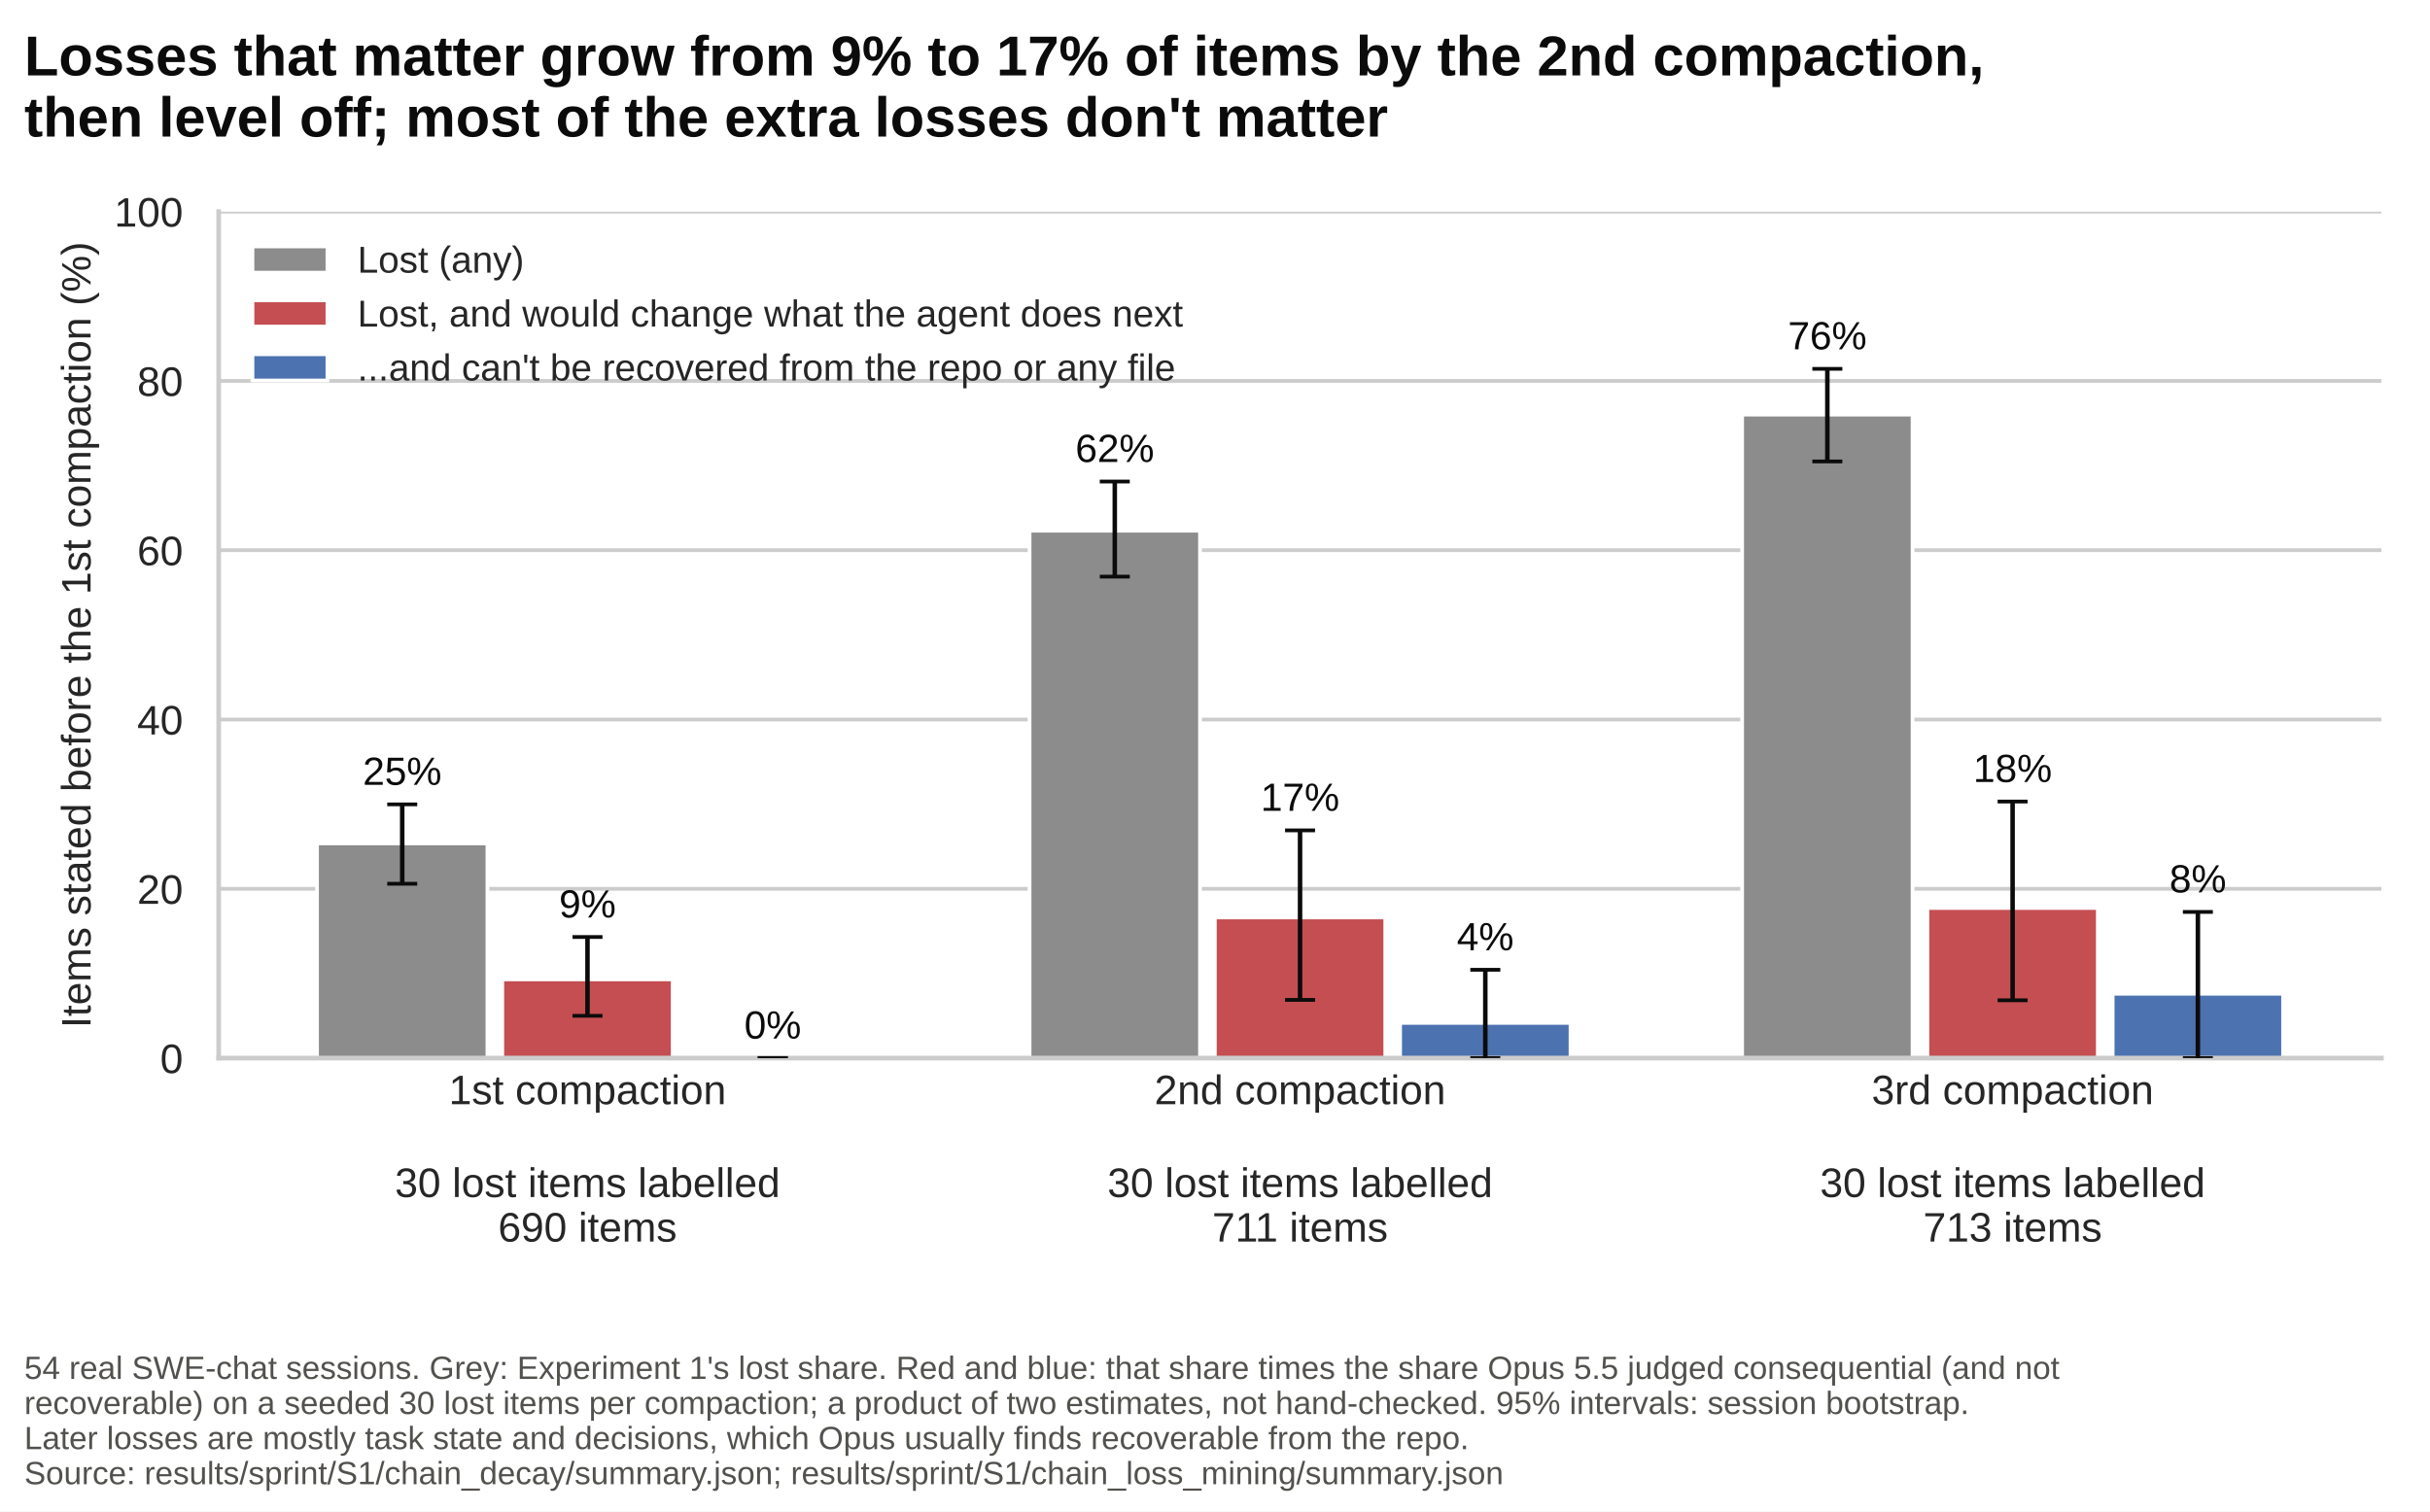
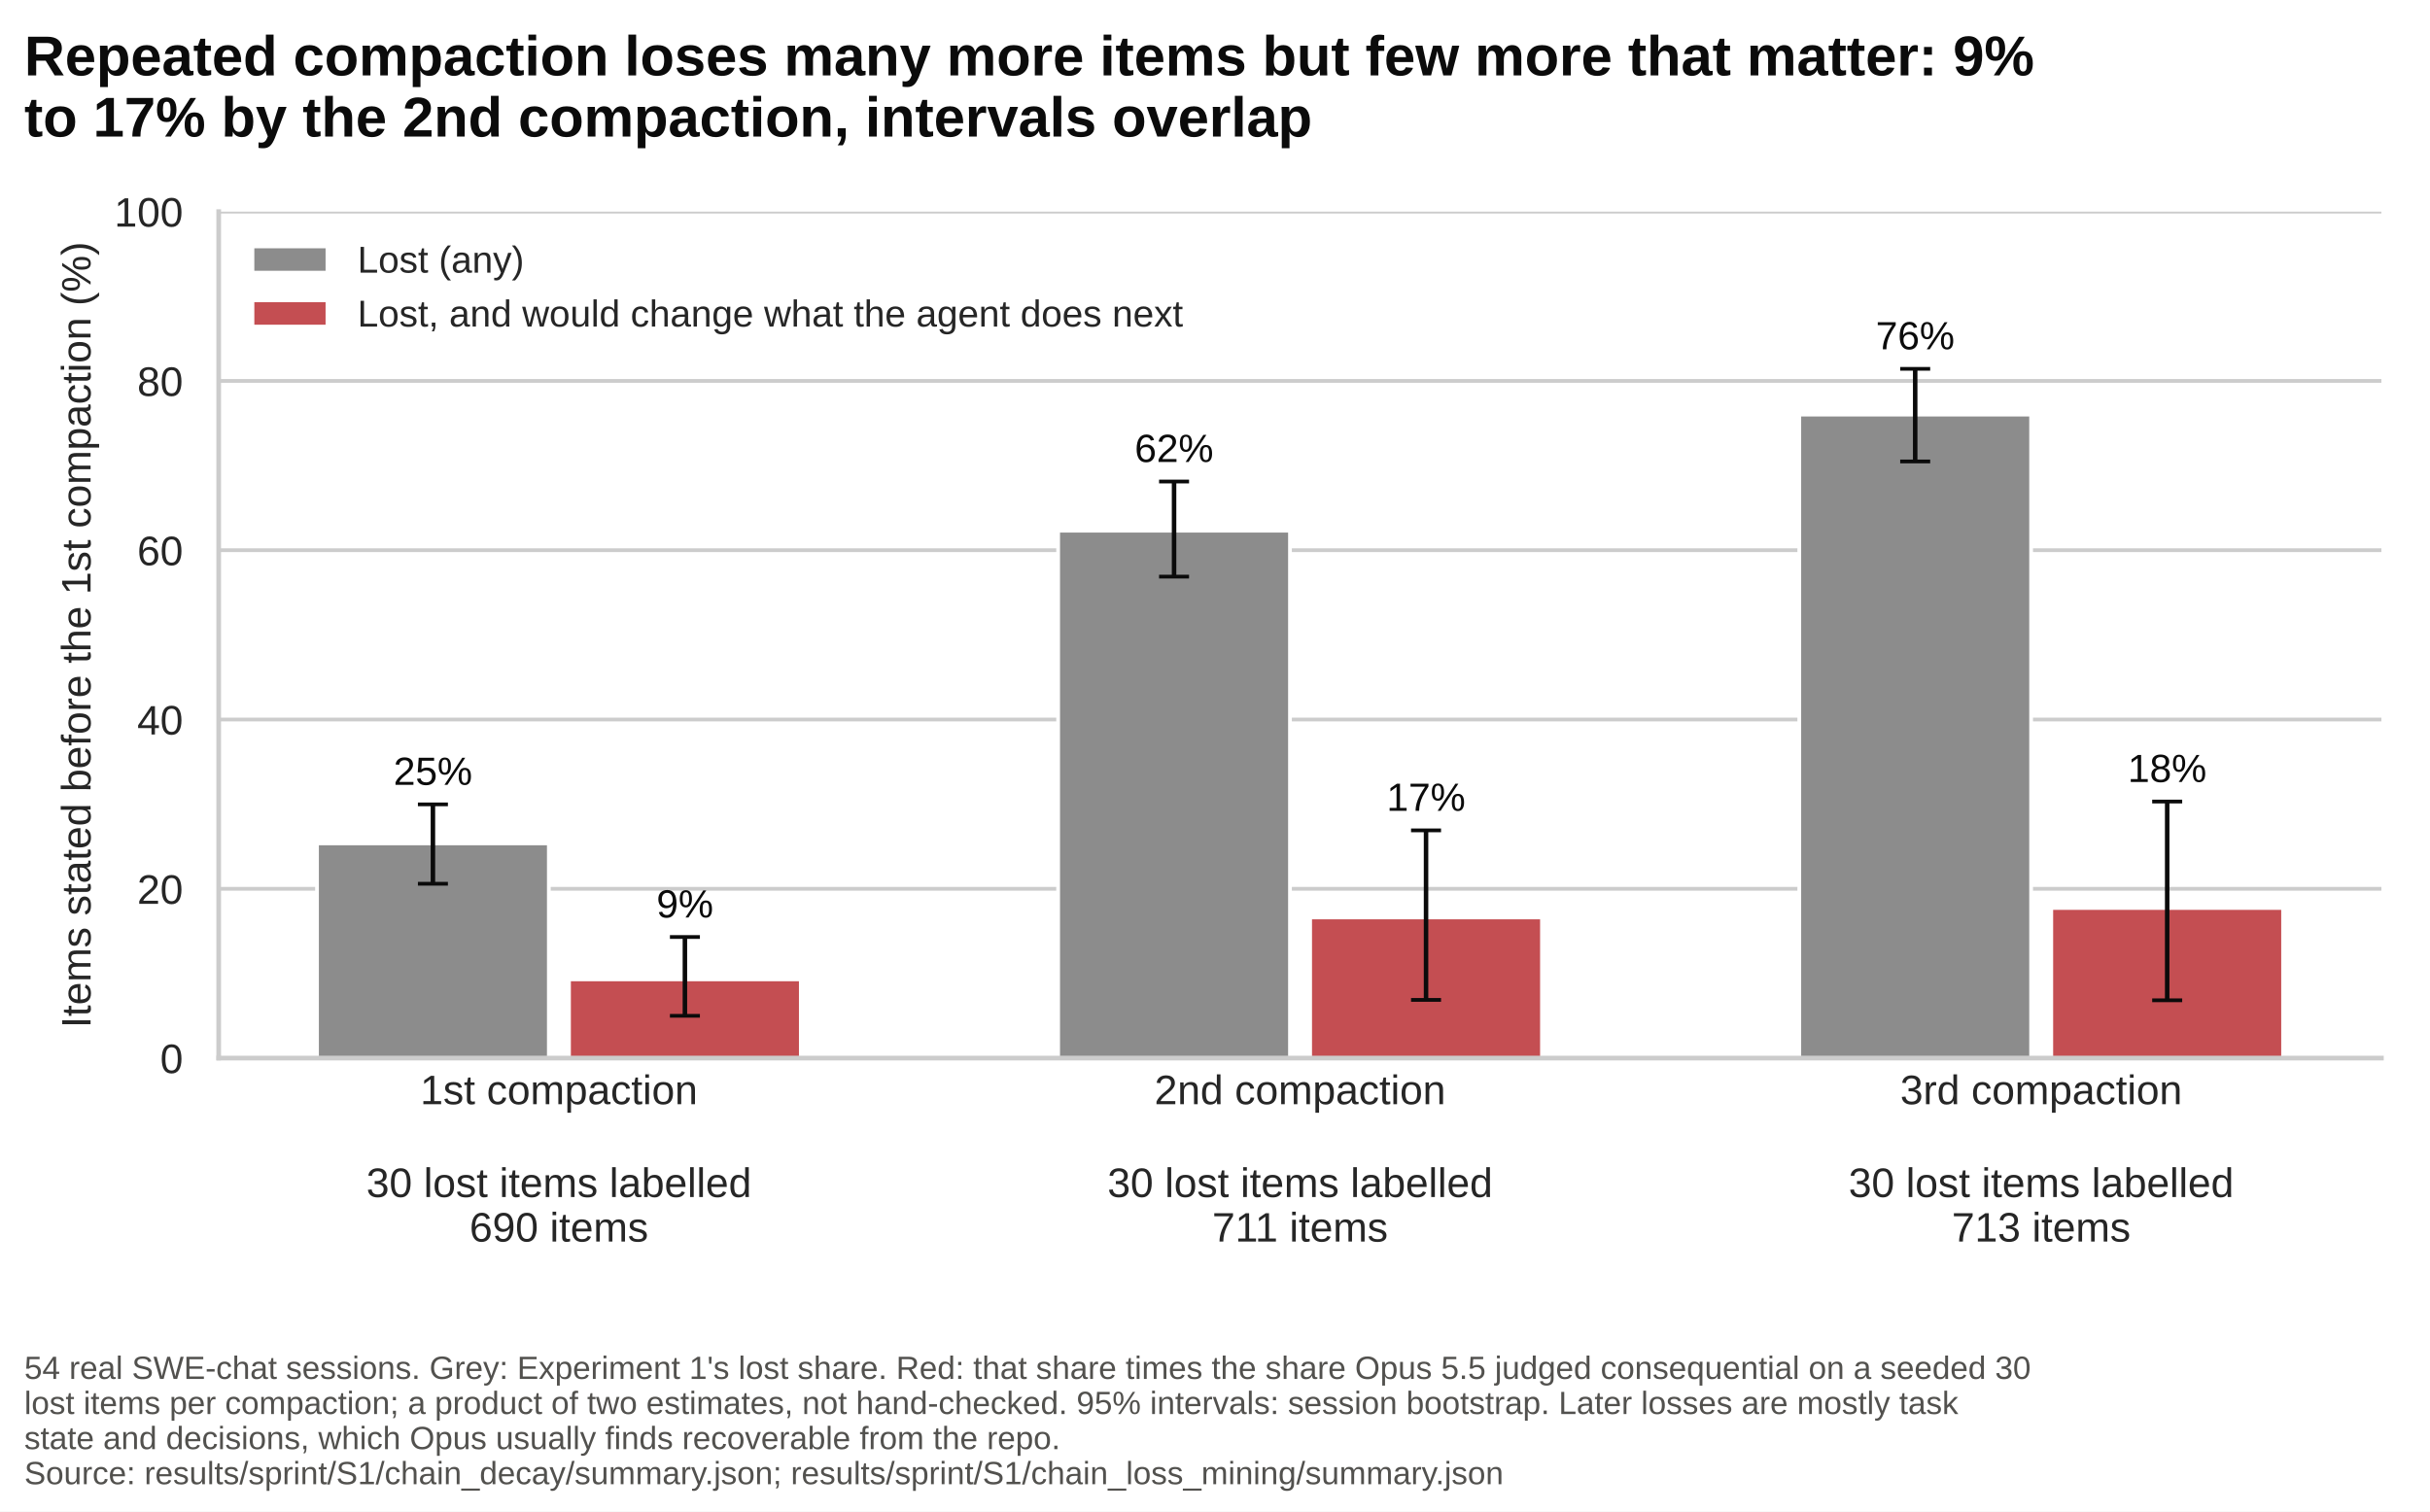
<svg xmlns="http://www.w3.org/2000/svg" xmlns:xlink="http://www.w3.org/1999/xlink" width="648pt" height="403.2pt" viewBox="0 0 648 403.2" version="1.1">
  <defs>
    <style type="text/css">*{stroke-linejoin: round; stroke-linecap: butt}</style>
  </defs>
  <g id="figure_1">
    <g id="patch_1">
      <path d="M 0 403.2  L 648 403.2  L 648 0  L 0 0  z " style="fill: #ffffff" />
    </g>
    <g id="axes_1">
      <g id="patch_2">
        <path d="M 58.32 282.24  L 635.04 282.24  L 635.04 56.448  L 58.32 56.448  z " style="fill: #ffffff" />
      </g>
      <g id="matplotlib.axis_1">
        <g id="xtick_1">
          <g id="text_1">
-             <text style="font-size: 11px; font-family: 'Arial', 'DejaVu Sans', 'Liberation Sans', 'Bitstream Vera Sans', sans-serif; fill: #262626" transform="translate(119.6761 294.5359)">1st compaction</text>
-             <text style="font-size: 11px; font-family: 'Arial', 'DejaVu Sans', 'Liberation Sans', 'Bitstream Vera Sans', sans-serif; fill: #262626" transform="translate(156.6644 303.5476)" />
-             <text style="font-size: 11px; font-family: 'Arial', 'DejaVu Sans', 'Liberation Sans', 'Bitstream Vera Sans', sans-serif; fill: #262626" transform="translate(105.3065 319.3028)">30 lost items labelled</text>
-             <text style="font-size: 11px; font-family: 'Arial', 'DejaVu Sans', 'Liberation Sans', 'Bitstream Vera Sans', sans-serif; fill: #262626" transform="translate(132.8211 331.1771)">690 items</text>
+             <text style="font-size: 11px; font-family: 'Arial', 'DejaVu Sans', 'Liberation Sans', 'Bitstream Vera Sans', sans-serif; fill: #262626" transform="translate(112.0548 294.5359)">1st compaction</text>
+             <text style="font-size: 11px; font-family: 'Arial', 'DejaVu Sans', 'Liberation Sans', 'Bitstream Vera Sans', sans-serif; fill: #262626" transform="translate(149.0432 303.5476)" />
+             <text style="font-size: 11px; font-family: 'Arial', 'DejaVu Sans', 'Liberation Sans', 'Bitstream Vera Sans', sans-serif; fill: #262626" transform="translate(97.68523 319.3028)">30 lost items labelled</text>
+             <text style="font-size: 11px; font-family: 'Arial', 'DejaVu Sans', 'Liberation Sans', 'Bitstream Vera Sans', sans-serif; fill: #262626" transform="translate(125.1998 331.1771)">690 items</text>
          </g>
        </g>
        <g id="xtick_2">
          <g id="text_2">
            <text style="font-size: 11px; font-family: 'Arial', 'DejaVu Sans', 'Liberation Sans', 'Bitstream Vera Sans', sans-serif; fill: #262626" transform="translate(307.8526 294.5359)">2nd compaction</text>
            <text style="font-size: 11px; font-family: 'Arial', 'DejaVu Sans', 'Liberation Sans', 'Bitstream Vera Sans', sans-serif; fill: #262626" transform="translate(346.68 303.5476)" />
            <text style="font-size: 11px; font-family: 'Arial', 'DejaVu Sans', 'Liberation Sans', 'Bitstream Vera Sans', sans-serif; fill: #262626" transform="translate(295.322 319.3028)">30 lost items labelled</text>
            <text style="font-size: 11px; font-family: 'Arial', 'DejaVu Sans', 'Liberation Sans', 'Bitstream Vera Sans', sans-serif; fill: #262626" transform="translate(323.2448 331.1797)">711 items</text>
          </g>
        </g>
        <g id="xtick_3">
          <g id="text_3">
-             <text style="font-size: 11px; font-family: 'Arial', 'DejaVu Sans', 'Liberation Sans', 'Bitstream Vera Sans', sans-serif; fill: #262626" transform="translate(499.0953 294.5359)">3rd compaction</text>
-             <text style="font-size: 11px; font-family: 'Arial', 'DejaVu Sans', 'Liberation Sans', 'Bitstream Vera Sans', sans-serif; fill: #262626" transform="translate(536.6956 303.5476)" />
-             <text style="font-size: 11px; font-family: 'Arial', 'DejaVu Sans', 'Liberation Sans', 'Bitstream Vera Sans', sans-serif; fill: #262626" transform="translate(485.3376 319.3028)">30 lost items labelled</text>
-             <text style="font-size: 11px; font-family: 'Arial', 'DejaVu Sans', 'Liberation Sans', 'Bitstream Vera Sans', sans-serif; fill: #262626" transform="translate(512.8522 331.1746)">713 items</text>
+             <text style="font-size: 11px; font-family: 'Arial', 'DejaVu Sans', 'Liberation Sans', 'Bitstream Vera Sans', sans-serif; fill: #262626" transform="translate(506.7166 294.5359)">3rd compaction</text>
+             <text style="font-size: 11px; font-family: 'Arial', 'DejaVu Sans', 'Liberation Sans', 'Bitstream Vera Sans', sans-serif; fill: #262626" transform="translate(544.3168 303.5476)" />
+             <text style="font-size: 11px; font-family: 'Arial', 'DejaVu Sans', 'Liberation Sans', 'Bitstream Vera Sans', sans-serif; fill: #262626" transform="translate(492.9588 319.3028)">30 lost items labelled</text>
+             <text style="font-size: 11px; font-family: 'Arial', 'DejaVu Sans', 'Liberation Sans', 'Bitstream Vera Sans', sans-serif; fill: #262626" transform="translate(520.4734 331.1746)">713 items</text>
          </g>
        </g>
      </g>
      <g id="matplotlib.axis_2">
        <g id="ytick_1">
          <g id="line2d_1">
-             <path d="M 58.32 282.24  L 635.04 282.24  " clip-path="url(#pb8e84685e5)" style="fill: none; stroke: #cccccc; stroke-linecap: round" />
+             <path d="M 58.32 282.24  L 635.04 282.24  " clip-path="url(#p26c7d1702d)" style="fill: none; stroke: #cccccc; stroke-linecap: round" />
          </g>
          <g id="text_4">
            <text style="font-size: 11px; font-family: 'Arial', 'DejaVu Sans', 'Liberation Sans', 'Bitstream Vera Sans', sans-serif; text-anchor: end; fill: #262626" x="48.82" y="286.244" transform="rotate(-0 48.82 286.2441)">0</text>
          </g>
        </g>
        <g id="ytick_2">
          <g id="line2d_2">
-             <path d="M 58.32 237.082  L 635.04 237.082  " clip-path="url(#pb8e84685e5)" style="fill: none; stroke: #cccccc; stroke-linecap: round" />
+             <path d="M 58.32 237.082  L 635.04 237.082  " clip-path="url(#p26c7d1702d)" style="fill: none; stroke: #cccccc; stroke-linecap: round" />
          </g>
          <g id="text_5">
            <text style="font-size: 11px; font-family: 'Arial', 'DejaVu Sans', 'Liberation Sans', 'Bitstream Vera Sans', sans-serif; text-anchor: end; fill: #262626" x="48.82" y="241.086" transform="rotate(-0 48.82 241.0857)">20</text>
          </g>
        </g>
        <g id="ytick_3">
          <g id="line2d_3">
-             <path d="M 58.32 191.923  L 635.04 191.923  " clip-path="url(#pb8e84685e5)" style="fill: none; stroke: #cccccc; stroke-linecap: round" />
+             <path d="M 58.32 191.923  L 635.04 191.923  " clip-path="url(#p26c7d1702d)" style="fill: none; stroke: #cccccc; stroke-linecap: round" />
          </g>
          <g id="text_6">
            <text style="font-size: 11px; font-family: 'Arial', 'DejaVu Sans', 'Liberation Sans', 'Bitstream Vera Sans', sans-serif; text-anchor: end; fill: #262626" x="48.82" y="195.927" transform="rotate(-0 48.82 195.9273)">40</text>
          </g>
        </g>
        <g id="ytick_4">
          <g id="line2d_4">
-             <path d="M 58.32 146.765  L 635.04 146.765  " clip-path="url(#pb8e84685e5)" style="fill: none; stroke: #cccccc; stroke-linecap: round" />
+             <path d="M 58.32 146.765  L 635.04 146.765  " clip-path="url(#p26c7d1702d)" style="fill: none; stroke: #cccccc; stroke-linecap: round" />
          </g>
          <g id="text_7">
            <text style="font-size: 11px; font-family: 'Arial', 'DejaVu Sans', 'Liberation Sans', 'Bitstream Vera Sans', sans-serif; text-anchor: end; fill: #262626" x="48.82" y="150.769" transform="rotate(-0 48.82 150.7689)">60</text>
          </g>
        </g>
        <g id="ytick_5">
          <g id="line2d_5">
-             <path d="M 58.32 101.606  L 635.04 101.606  " clip-path="url(#pb8e84685e5)" style="fill: none; stroke: #cccccc; stroke-linecap: round" />
+             <path d="M 58.32 101.606  L 635.04 101.606  " clip-path="url(#p26c7d1702d)" style="fill: none; stroke: #cccccc; stroke-linecap: round" />
          </g>
          <g id="text_8">
            <text style="font-size: 11px; font-family: 'Arial', 'DejaVu Sans', 'Liberation Sans', 'Bitstream Vera Sans', sans-serif; text-anchor: end; fill: #262626" x="48.82" y="105.611" transform="rotate(-0 48.82 105.6106)">80</text>
          </g>
        </g>
        <g id="ytick_6">
          <g id="line2d_6">
-             <path d="M 58.32 56.448  L 635.04 56.448  " clip-path="url(#pb8e84685e5)" style="fill: none; stroke: #cccccc; stroke-linecap: round" />
+             <path d="M 58.32 56.448  L 635.04 56.448  " clip-path="url(#p26c7d1702d)" style="fill: none; stroke: #cccccc; stroke-linecap: round" />
          </g>
          <g id="text_9">
            <text style="font-size: 11px; font-family: 'Arial', 'DejaVu Sans', 'Liberation Sans', 'Bitstream Vera Sans', sans-serif; text-anchor: end; fill: #262626" x="48.82" y="60.452" transform="rotate(-0 48.82 60.45215)">100</text>
          </g>
        </g>
        <g id="text_10">
          <text style="font-size: 11px; font-family: 'Arial', 'DejaVu Sans', 'Liberation Sans', 'Bitstream Vera Sans', sans-serif; text-anchor: middle; fill: #262626" x="24.154" y="169.344" transform="rotate(-90 24.15375 169.344)">Items stated before the 1st compaction (%)</text>
        </g>
      </g>
      <g id="patch_3">
-         <path d="M 84.535 282.24  L 129.986 282.24  L 129.986 224.974  L 84.535 224.974  z " clip-path="url(#pb8e84685e5)" style="fill: #8c8c8c; stroke: #ffffff; stroke-linejoin: miter" />
+         <path d="M 84.535 282.24  L 146.355 282.24  L 146.355 224.974  L 84.535 224.974  z " clip-path="url(#p26c7d1702d)" style="fill: #8c8c8c; stroke: #ffffff; stroke-linejoin: miter" />
      </g>
      <g id="patch_4">
-         <path d="M 274.55 282.24  L 320.002 282.24  L 320.002 141.557  L 274.55 141.557  z " clip-path="url(#pb8e84685e5)" style="fill: #8c8c8c; stroke: #ffffff; stroke-linejoin: miter" />
+         <path d="M 282.171 282.24  L 343.992 282.24  L 343.992 141.557  L 282.171 141.557  z " clip-path="url(#p26c7d1702d)" style="fill: #8c8c8c; stroke: #ffffff; stroke-linejoin: miter" />
      </g>
      <g id="patch_5">
-         <path d="M 464.566 282.24  L 510.017 282.24  L 510.017 110.6  L 464.566 110.6  z " clip-path="url(#pb8e84685e5)" style="fill: #8c8c8c; stroke: #ffffff; stroke-linejoin: miter" />
+         <path d="M 479.808 282.24  L 541.629 282.24  L 541.629 110.6  L 479.808 110.6  z " clip-path="url(#p26c7d1702d)" style="fill: #8c8c8c; stroke: #ffffff; stroke-linejoin: miter" />
      </g>
      <g id="patch_6">
-         <path d="M 133.939 282.24  L 179.39 282.24  L 179.39 261.242  L 133.939 261.242  z " clip-path="url(#pb8e84685e5)" style="fill: #c44e52; stroke: #ffffff; stroke-linejoin: miter" />
+         <path d="M 151.731 282.24  L 213.552 282.24  L 213.552 261.242  L 151.731 261.242  z " clip-path="url(#p26c7d1702d)" style="fill: #c44e52; stroke: #ffffff; stroke-linejoin: miter" />
      </g>
      <g id="patch_7">
-         <path d="M 323.954 282.24  L 369.406 282.24  L 369.406 244.724  L 323.954 244.724  z " clip-path="url(#pb8e84685e5)" style="fill: #c44e52; stroke: #ffffff; stroke-linejoin: miter" />
+         <path d="M 349.368 282.24  L 411.189 282.24  L 411.189 244.724  L 349.368 244.724  z " clip-path="url(#p26c7d1702d)" style="fill: #c44e52; stroke: #ffffff; stroke-linejoin: miter" />
      </g>
      <g id="patch_8">
-         <path d="M 513.97 282.24  L 559.421 282.24  L 559.421 242.191  L 513.97 242.191  z " clip-path="url(#pb8e84685e5)" style="fill: #c44e52; stroke: #ffffff; stroke-linejoin: miter" />
+         <path d="M 547.005 282.24  L 608.825 282.24  L 608.825 242.191  L 547.005 242.191  z " clip-path="url(#p26c7d1702d)" style="fill: #c44e52; stroke: #ffffff; stroke-linejoin: miter" />
      </g>
      <g id="patch_9">
-         <path d="M 183.343 282.24  L 228.794 282.24  L 228.794 282.24  L 183.343 282.24  z " clip-path="url(#pb8e84685e5)" style="fill: #4c72b0; stroke: #ffffff; stroke-linejoin: miter" />
+         <path d="M 58.32 282.24  L 58.32 56.448  " style="fill: none; stroke: #cccccc; stroke-width: 1.25; stroke-linejoin: miter; stroke-linecap: square" />
      </g>
      <g id="patch_10">
-         <path d="M 373.358 282.24  L 418.81 282.24  L 418.81 272.861  L 373.358 272.861  z " clip-path="url(#pb8e84685e5)" style="fill: #4c72b0; stroke: #ffffff; stroke-linejoin: miter" />
-       </g>
-       <g id="patch_11">
-         <path d="M 563.374 282.24  L 608.825 282.24  L 608.825 265.076  L 563.374 265.076  z " clip-path="url(#pb8e84685e5)" style="fill: #4c72b0; stroke: #ffffff; stroke-linejoin: miter" />
-       </g>
-       <g id="patch_12">
-         <path d="M 58.32 282.24  L 58.32 56.448  " style="fill: none; stroke: #cccccc; stroke-width: 1.25; stroke-linejoin: miter; stroke-linecap: square" />
-       </g>
-       <g id="patch_13">
        <path d="M 58.32 282.24  L 635.04 282.24  " style="fill: none; stroke: #cccccc; stroke-width: 1.25; stroke-linejoin: miter; stroke-linecap: square" />
      </g>
      <g id="LineCollection_1">
-         <path d="M 107.26 235.727  L 107.26 214.558  " clip-path="url(#pb8e84685e5)" style="fill: none; stroke: #0b0b0b; stroke-width: 1.2" />
+         <path d="M 115.445 235.727  L 115.445 214.558  " clip-path="url(#p26c7d1702d)" style="fill: none; stroke: #0b0b0b; stroke-width: 1.2" />
      </g>
      <g id="line2d_7">
        <defs>
-           <path id="maa7834297d" d="M 4 0  L -4 -0  " style="stroke: #0b0b0b" />
+           <path id="m437ec52f30" d="M 4 0  L -4 -0  " style="stroke: #0b0b0b" />
        </defs>
-         <g clip-path="url(#pb8e84685e5)">
-           <use xlink:href="#maa7834297d" x="107.26" y="235.727" style="fill: #4c72b0; stroke: #0b0b0b" />
+         <g clip-path="url(#p26c7d1702d)">
+           <use xlink:href="#m437ec52f30" x="115.445" y="235.727" style="fill: #4c72b0; stroke: #0b0b0b" />
        </g>
      </g>
      <g id="line2d_8">
-         <g clip-path="url(#pb8e84685e5)">
-           <use xlink:href="#maa7834297d" x="107.26" y="214.558" style="fill: #4c72b0; stroke: #0b0b0b" />
+         <g clip-path="url(#p26c7d1702d)">
+           <use xlink:href="#m437ec52f30" x="115.445" y="214.558" style="fill: #4c72b0; stroke: #0b0b0b" />
        </g>
      </g>
      <g id="text_11">
-         <text style="font-size: 10.5px; font-family: 'Arial', 'DejaVu Sans', 'Liberation Sans', 'Bitstream Vera Sans', sans-serif; text-anchor: middle; fill: #0b0b0b" x="107.26" y="209.349" transform="rotate(-0 107.2604 209.3486)">25%</text>
+         <text style="font-size: 10.5px; font-family: 'Arial', 'DejaVu Sans', 'Liberation Sans', 'Bitstream Vera Sans', sans-serif; text-anchor: middle; fill: #0b0b0b" x="115.445" y="209.349" transform="rotate(-0 115.4449 209.3486)">25%</text>
      </g>
      <g id="LineCollection_2">
-         <path d="M 297.276 153.812  L 297.276 128.439  " clip-path="url(#pb8e84685e5)" style="fill: none; stroke: #0b0b0b; stroke-width: 1.2" />
+         <path d="M 313.082 153.812  L 313.082 128.439  " clip-path="url(#p26c7d1702d)" style="fill: none; stroke: #0b0b0b; stroke-width: 1.2" />
      </g>
      <g id="line2d_9">
-         <g clip-path="url(#pb8e84685e5)">
-           <use xlink:href="#maa7834297d" x="297.276" y="153.812" style="fill: #4c72b0; stroke: #0b0b0b" />
+         <g clip-path="url(#p26c7d1702d)">
+           <use xlink:href="#m437ec52f30" x="313.082" y="153.812" style="fill: #4c72b0; stroke: #0b0b0b" />
        </g>
      </g>
      <g id="line2d_10">
-         <g clip-path="url(#pb8e84685e5)">
-           <use xlink:href="#maa7834297d" x="297.276" y="128.439" style="fill: #4c72b0; stroke: #0b0b0b" />
+         <g clip-path="url(#p26c7d1702d)">
+           <use xlink:href="#m437ec52f30" x="313.082" y="128.439" style="fill: #4c72b0; stroke: #0b0b0b" />
        </g>
      </g>
      <g id="text_12">
-         <text style="font-size: 10.5px; font-family: 'Arial', 'DejaVu Sans', 'Liberation Sans', 'Bitstream Vera Sans', sans-serif; text-anchor: middle; fill: #0b0b0b" x="297.276" y="123.23" transform="rotate(-0 297.276 123.2296)">62%</text>
+         <text style="font-size: 10.5px; font-family: 'Arial', 'DejaVu Sans', 'Liberation Sans', 'Bitstream Vera Sans', sans-serif; text-anchor: middle; fill: #0b0b0b" x="313.082" y="123.23" transform="rotate(-0 313.0817 123.2296)">62%</text>
      </g>
      <g id="LineCollection_3">
-         <path d="M 487.292 123.091  L 487.292 98.384  " clip-path="url(#pb8e84685e5)" style="fill: none; stroke: #0b0b0b; stroke-width: 1.2" />
+         <path d="M 510.719 123.091  L 510.719 98.384  " clip-path="url(#p26c7d1702d)" style="fill: none; stroke: #0b0b0b; stroke-width: 1.2" />
      </g>
      <g id="line2d_11">
-         <g clip-path="url(#pb8e84685e5)">
-           <use xlink:href="#maa7834297d" x="487.292" y="123.091" style="fill: #4c72b0; stroke: #0b0b0b" />
+         <g clip-path="url(#p26c7d1702d)">
+           <use xlink:href="#m437ec52f30" x="510.719" y="123.091" style="fill: #4c72b0; stroke: #0b0b0b" />
        </g>
      </g>
      <g id="line2d_12">
-         <g clip-path="url(#pb8e84685e5)">
-           <use xlink:href="#maa7834297d" x="487.292" y="98.384" style="fill: #4c72b0; stroke: #0b0b0b" />
+         <g clip-path="url(#p26c7d1702d)">
+           <use xlink:href="#m437ec52f30" x="510.719" y="98.384" style="fill: #4c72b0; stroke: #0b0b0b" />
        </g>
      </g>
      <g id="text_13">
-         <text style="font-size: 10.5px; font-family: 'Arial', 'DejaVu Sans', 'Liberation Sans', 'Bitstream Vera Sans', sans-serif; text-anchor: middle; fill: #0b0b0b" x="487.292" y="93.174" transform="rotate(-0 487.2915 93.17432)">76%</text>
+         <text style="font-size: 10.5px; font-family: 'Arial', 'DejaVu Sans', 'Liberation Sans', 'Bitstream Vera Sans', sans-serif; text-anchor: middle; fill: #0b0b0b" x="510.719" y="93.174" transform="rotate(-0 510.7185 93.17432)">76%</text>
      </g>
      <g id="LineCollection_4">
-         <path d="M 156.664 270.958  L 156.664 249.944  " clip-path="url(#pb8e84685e5)" style="fill: none; stroke: #0b0b0b; stroke-width: 1.2" />
+         <path d="M 182.641 270.958  L 182.641 249.944  " clip-path="url(#p26c7d1702d)" style="fill: none; stroke: #0b0b0b; stroke-width: 1.2" />
      </g>
      <g id="line2d_13">
-         <g clip-path="url(#pb8e84685e5)">
-           <use xlink:href="#maa7834297d" x="156.664" y="270.958" style="fill: #4c72b0; stroke: #0b0b0b" />
+         <g clip-path="url(#p26c7d1702d)">
+           <use xlink:href="#m437ec52f30" x="182.641" y="270.958" style="fill: #4c72b0; stroke: #0b0b0b" />
        </g>
      </g>
      <g id="line2d_14">
-         <g clip-path="url(#pb8e84685e5)">
-           <use xlink:href="#maa7834297d" x="156.664" y="249.944" style="fill: #4c72b0; stroke: #0b0b0b" />
+         <g clip-path="url(#p26c7d1702d)">
+           <use xlink:href="#m437ec52f30" x="182.641" y="249.944" style="fill: #4c72b0; stroke: #0b0b0b" />
        </g>
      </g>
      <g id="text_14">
-         <text style="font-size: 10.5px; font-family: 'Arial', 'DejaVu Sans', 'Liberation Sans', 'Bitstream Vera Sans', sans-serif; text-anchor: middle; fill: #0b0b0b" x="156.664" y="244.734" transform="rotate(-0 156.6644 244.7338)">9%</text>
+         <text style="font-size: 10.5px; font-family: 'Arial', 'DejaVu Sans', 'Liberation Sans', 'Bitstream Vera Sans', sans-serif; text-anchor: middle; fill: #0b0b0b" x="182.641" y="244.734" transform="rotate(-0 182.6415 244.7338)">9%</text>
      </g>
      <g id="LineCollection_5">
-         <path d="M 346.68 266.715  L 346.68 221.49  " clip-path="url(#pb8e84685e5)" style="fill: none; stroke: #0b0b0b; stroke-width: 1.2" />
+         <path d="M 380.278 266.715  L 380.278 221.49  " clip-path="url(#p26c7d1702d)" style="fill: none; stroke: #0b0b0b; stroke-width: 1.2" />
      </g>
      <g id="line2d_15">
-         <g clip-path="url(#pb8e84685e5)">
-           <use xlink:href="#maa7834297d" x="346.68" y="266.715" style="fill: #4c72b0; stroke: #0b0b0b" />
+         <g clip-path="url(#p26c7d1702d)">
+           <use xlink:href="#m437ec52f30" x="380.278" y="266.715" style="fill: #4c72b0; stroke: #0b0b0b" />
        </g>
      </g>
      <g id="line2d_16">
-         <g clip-path="url(#pb8e84685e5)">
-           <use xlink:href="#maa7834297d" x="346.68" y="221.49" style="fill: #4c72b0; stroke: #0b0b0b" />
+         <g clip-path="url(#p26c7d1702d)">
+           <use xlink:href="#m437ec52f30" x="380.278" y="221.49" style="fill: #4c72b0; stroke: #0b0b0b" />
        </g>
      </g>
      <g id="text_15">
-         <text style="font-size: 10.5px; font-family: 'Arial', 'DejaVu Sans', 'Liberation Sans', 'Bitstream Vera Sans', sans-serif; text-anchor: middle; fill: #0b0b0b" x="346.68" y="216.28" transform="rotate(-0 346.68 216.2802)">17%</text>
+         <text style="font-size: 10.5px; font-family: 'Arial', 'DejaVu Sans', 'Liberation Sans', 'Bitstream Vera Sans', sans-serif; text-anchor: middle; fill: #0b0b0b" x="380.278" y="216.28" transform="rotate(-0 380.2783 216.2802)">17%</text>
      </g>
      <g id="LineCollection_6">
-         <path d="M 536.696 266.823  L 536.696 213.807  " clip-path="url(#pb8e84685e5)" style="fill: none; stroke: #0b0b0b; stroke-width: 1.2" />
+         <path d="M 577.915 266.823  L 577.915 213.807  " clip-path="url(#p26c7d1702d)" style="fill: none; stroke: #0b0b0b; stroke-width: 1.2" />
      </g>
      <g id="line2d_17">
-         <g clip-path="url(#pb8e84685e5)">
-           <use xlink:href="#maa7834297d" x="536.696" y="266.823" style="fill: #4c72b0; stroke: #0b0b0b" />
+         <g clip-path="url(#p26c7d1702d)">
+           <use xlink:href="#m437ec52f30" x="577.915" y="266.823" style="fill: #4c72b0; stroke: #0b0b0b" />
        </g>
      </g>
      <g id="line2d_18">
-         <g clip-path="url(#pb8e84685e5)">
-           <use xlink:href="#maa7834297d" x="536.696" y="213.807" style="fill: #4c72b0; stroke: #0b0b0b" />
+         <g clip-path="url(#p26c7d1702d)">
+           <use xlink:href="#m437ec52f30" x="577.915" y="213.807" style="fill: #4c72b0; stroke: #0b0b0b" />
        </g>
      </g>
      <g id="text_16">
-         <text style="font-size: 10.5px; font-family: 'Arial', 'DejaVu Sans', 'Liberation Sans', 'Bitstream Vera Sans', sans-serif; text-anchor: middle; fill: #0b0b0b" x="536.696" y="208.597" transform="rotate(-0 536.6956 208.5972)">18%</text>
-       </g>
-       <g id="LineCollection_7">
-         <path d="M 206.068 282.24  L 206.068 282.24  " clip-path="url(#pb8e84685e5)" style="fill: none; stroke: #0b0b0b; stroke-width: 1.2" />
-       </g>
-       <g id="line2d_19">
-         <g clip-path="url(#pb8e84685e5)">
-           <use xlink:href="#maa7834297d" x="206.068" y="282.24" style="fill: #4c72b0; stroke: #0b0b0b" />
-         </g>
-       </g>
-       <g id="line2d_20">
-         <g clip-path="url(#pb8e84685e5)">
-           <use xlink:href="#maa7834297d" x="206.068" y="282.24" style="fill: #4c72b0; stroke: #0b0b0b" />
-         </g>
-       </g>
-       <g id="text_17">
-         <text style="font-size: 10.5px; font-family: 'Arial', 'DejaVu Sans', 'Liberation Sans', 'Bitstream Vera Sans', sans-serif; text-anchor: middle; fill: #0b0b0b" x="206.068" y="277.03" transform="rotate(-0 206.0685 277.0303)">0%</text>
-       </g>
-       <g id="LineCollection_8">
-         <path d="M 396.084 282.24  L 396.084 258.689  " clip-path="url(#pb8e84685e5)" style="fill: none; stroke: #0b0b0b; stroke-width: 1.2" />
-       </g>
-       <g id="line2d_21">
-         <g clip-path="url(#pb8e84685e5)">
-           <use xlink:href="#maa7834297d" x="396.084" y="282.24" style="fill: #4c72b0; stroke: #0b0b0b" />
-         </g>
-       </g>
-       <g id="line2d_22">
-         <g clip-path="url(#pb8e84685e5)">
-           <use xlink:href="#maa7834297d" x="396.084" y="258.689" style="fill: #4c72b0; stroke: #0b0b0b" />
-         </g>
-       </g>
-       <g id="text_18">
-         <text style="font-size: 10.5px; font-family: 'Arial', 'DejaVu Sans', 'Liberation Sans', 'Bitstream Vera Sans', sans-serif; text-anchor: middle; fill: #0b0b0b" x="396.084" y="253.48" transform="rotate(-0 396.084 253.4795)">4%</text>
-       </g>
-       <g id="LineCollection_9">
-         <path d="M 586.1 282.24  L 586.1 243.248  " clip-path="url(#pb8e84685e5)" style="fill: none; stroke: #0b0b0b; stroke-width: 1.2" />
-       </g>
-       <g id="line2d_23">
-         <g clip-path="url(#pb8e84685e5)">
-           <use xlink:href="#maa7834297d" x="586.1" y="282.24" style="fill: #4c72b0; stroke: #0b0b0b" />
-         </g>
-       </g>
-       <g id="line2d_24">
-         <g clip-path="url(#pb8e84685e5)">
-           <use xlink:href="#maa7834297d" x="586.1" y="243.248" style="fill: #4c72b0; stroke: #0b0b0b" />
-         </g>
-       </g>
-       <g id="text_19">
-         <text style="font-size: 10.5px; font-family: 'Arial', 'DejaVu Sans', 'Liberation Sans', 'Bitstream Vera Sans', sans-serif; text-anchor: middle; fill: #0b0b0b" x="586.1" y="238.038" transform="rotate(-0 586.0996 238.0384)">8%</text>
+         <text style="font-size: 10.5px; font-family: 'Arial', 'DejaVu Sans', 'Liberation Sans', 'Bitstream Vera Sans', sans-serif; text-anchor: middle; fill: #0b0b0b" x="577.915" y="208.597" transform="rotate(-0 577.9151 208.5972)">18%</text>
      </g>
      <g id="legend_1">
-         <g id="patch_14">
+         <g id="patch_11">
          <path d="M 67.32 72.728  L 87.32 72.728  L 87.32 65.728  L 67.32 65.728  z " style="fill: #8c8c8c; stroke: #ffffff; stroke-linejoin: miter" />
        </g>
-         <g id="text_20">
+         <g id="text_17">
          <text style="font-size: 10px; font-family: 'Arial', 'DejaVu Sans', 'Liberation Sans', 'Bitstream Vera Sans', sans-serif; text-anchor: start; fill: #262626" x="95.32" y="72.728" transform="rotate(-0 95.32 72.72827)">Lost (any)</text>
        </g>
-         <g id="patch_15">
+         <g id="patch_12">
          <path d="M 67.32 87.113  L 87.32 87.113  L 87.32 80.113  L 67.32 80.113  z " style="fill: #c44e52; stroke: #ffffff; stroke-linejoin: miter" />
        </g>
-         <g id="text_21">
+         <g id="text_18">
          <text style="font-size: 10px; font-family: 'Arial', 'DejaVu Sans', 'Liberation Sans', 'Bitstream Vera Sans', sans-serif; text-anchor: start; fill: #262626" x="95.32" y="87.113" transform="rotate(-0 95.32 87.11323)">Lost, and would change what the agent does next</text>
        </g>
-         <g id="patch_16">
-           <path d="M 67.32 101.498  L 87.32 101.498  L 87.32 94.498  L 67.32 94.498  z " style="fill: #4c72b0; stroke: #ffffff; stroke-linejoin: miter" />
-         </g>
-         <g id="text_22">
-           <text style="font-size: 10px; font-family: 'Arial', 'DejaVu Sans', 'Liberation Sans', 'Bitstream Vera Sans', sans-serif; text-anchor: start; fill: #262626" x="95.32" y="101.498" transform="rotate(-0 95.32 101.4982)">...and can't be recovered from the repo or any file</text>
-         </g>
-       </g>
-     </g>
-     <g id="text_23">
-       <text style="font-weight: 700; font-size: 15px; font-family: 'Arial', 'DejaVu Sans', 'Liberation Sans', 'Bitstream Vera Sans', sans-serif; fill: #0b0b0b" transform="translate(6.48 20.10868)">Losses that matter grow from 9% to 17% of items by the 2nd compaction,</text>
-       <text style="font-weight: 700; font-size: 15px; font-family: 'Arial', 'DejaVu Sans', 'Liberation Sans', 'Bitstream Vera Sans', sans-serif; fill: #0b0b0b" transform="translate(6.48 36.43465)">then level off; most of the extra losses don't matter</text>
-     </g>
-     <g id="text_24">
-       <text style="font-size: 8.6px; font-family: 'Arial', 'DejaVu Sans', 'Liberation Sans', 'Bitstream Vera Sans', sans-serif; fill: #52514e" transform="translate(6.48 367.8214)">54 real SWE-chat sessions. Grey: Experiment 1's lost share. Red and blue: that share times the share Opus 5.5 judged consequential (and not</text>
-       <text style="font-size: 8.6px; font-family: 'Arial', 'DejaVu Sans', 'Liberation Sans', 'Bitstream Vera Sans', sans-serif; fill: #52514e" transform="translate(6.48 377.1817)">recoverable) on a seeded 30 lost items per compaction; a product of two estimates, not hand-checked. 95% intervals: session bootstrap.</text>
-       <text style="font-size: 8.6px; font-family: 'Arial', 'DejaVu Sans', 'Liberation Sans', 'Bitstream Vera Sans', sans-serif; fill: #52514e" transform="translate(6.48 386.5468)">Later losses are mostly task state and decisions, which Opus usually finds recoverable from the repo.</text>
+       </g>
+     </g>
+     <g id="text_19">
+       <text style="font-weight: 700; font-size: 15px; font-family: 'Arial', 'DejaVu Sans', 'Liberation Sans', 'Bitstream Vera Sans', sans-serif; fill: #0b0b0b" transform="translate(6.48 20.10868)">Repeated compaction loses many more items but few more that matter: 9%</text>
+       <text style="font-weight: 700; font-size: 15px; font-family: 'Arial', 'DejaVu Sans', 'Liberation Sans', 'Bitstream Vera Sans', sans-serif; fill: #0b0b0b" transform="translate(6.48 36.43465)">to 17% by the 2nd compaction, intervals overlap</text>
+     </g>
+     <g id="text_20">
+       <text style="font-size: 8.6px; font-family: 'Arial', 'DejaVu Sans', 'Liberation Sans', 'Bitstream Vera Sans', sans-serif; fill: #52514e" transform="translate(6.48 367.8214)">54 real SWE-chat sessions. Grey: Experiment 1's lost share. Red: that share times the share Opus 5.5 judged consequential on a seeded 30</text>
+       <text style="font-size: 8.6px; font-family: 'Arial', 'DejaVu Sans', 'Liberation Sans', 'Bitstream Vera Sans', sans-serif; fill: #52514e" transform="translate(6.48 377.1817)">lost items per compaction; a product of two estimates, not hand-checked. 95% intervals: session bootstrap. Later losses are mostly task</text>
+       <text style="font-size: 8.6px; font-family: 'Arial', 'DejaVu Sans', 'Liberation Sans', 'Bitstream Vera Sans', sans-serif; fill: #52514e" transform="translate(6.48 386.5468)">state and decisions, which Opus usually finds recoverable from the repo.</text>
      <text style="font-size: 8.6px; font-family: 'Arial', 'DejaVu Sans', 'Liberation Sans', 'Bitstream Vera Sans', sans-serif; fill: #52514e" transform="translate(6.48 395.907)">Source: results/sprint/S1/chain_decay/summary.json; results/sprint/S1/chain_loss_mining/summary.json</text>
    </g>
  </g>
  <defs>
-     <clipPath id="pb8e84685e5">
+     <clipPath id="p26c7d1702d">
      <rect x="58.32" y="56.448" width="576.72" height="225.792" />
    </clipPath>
  </defs>
</svg>
